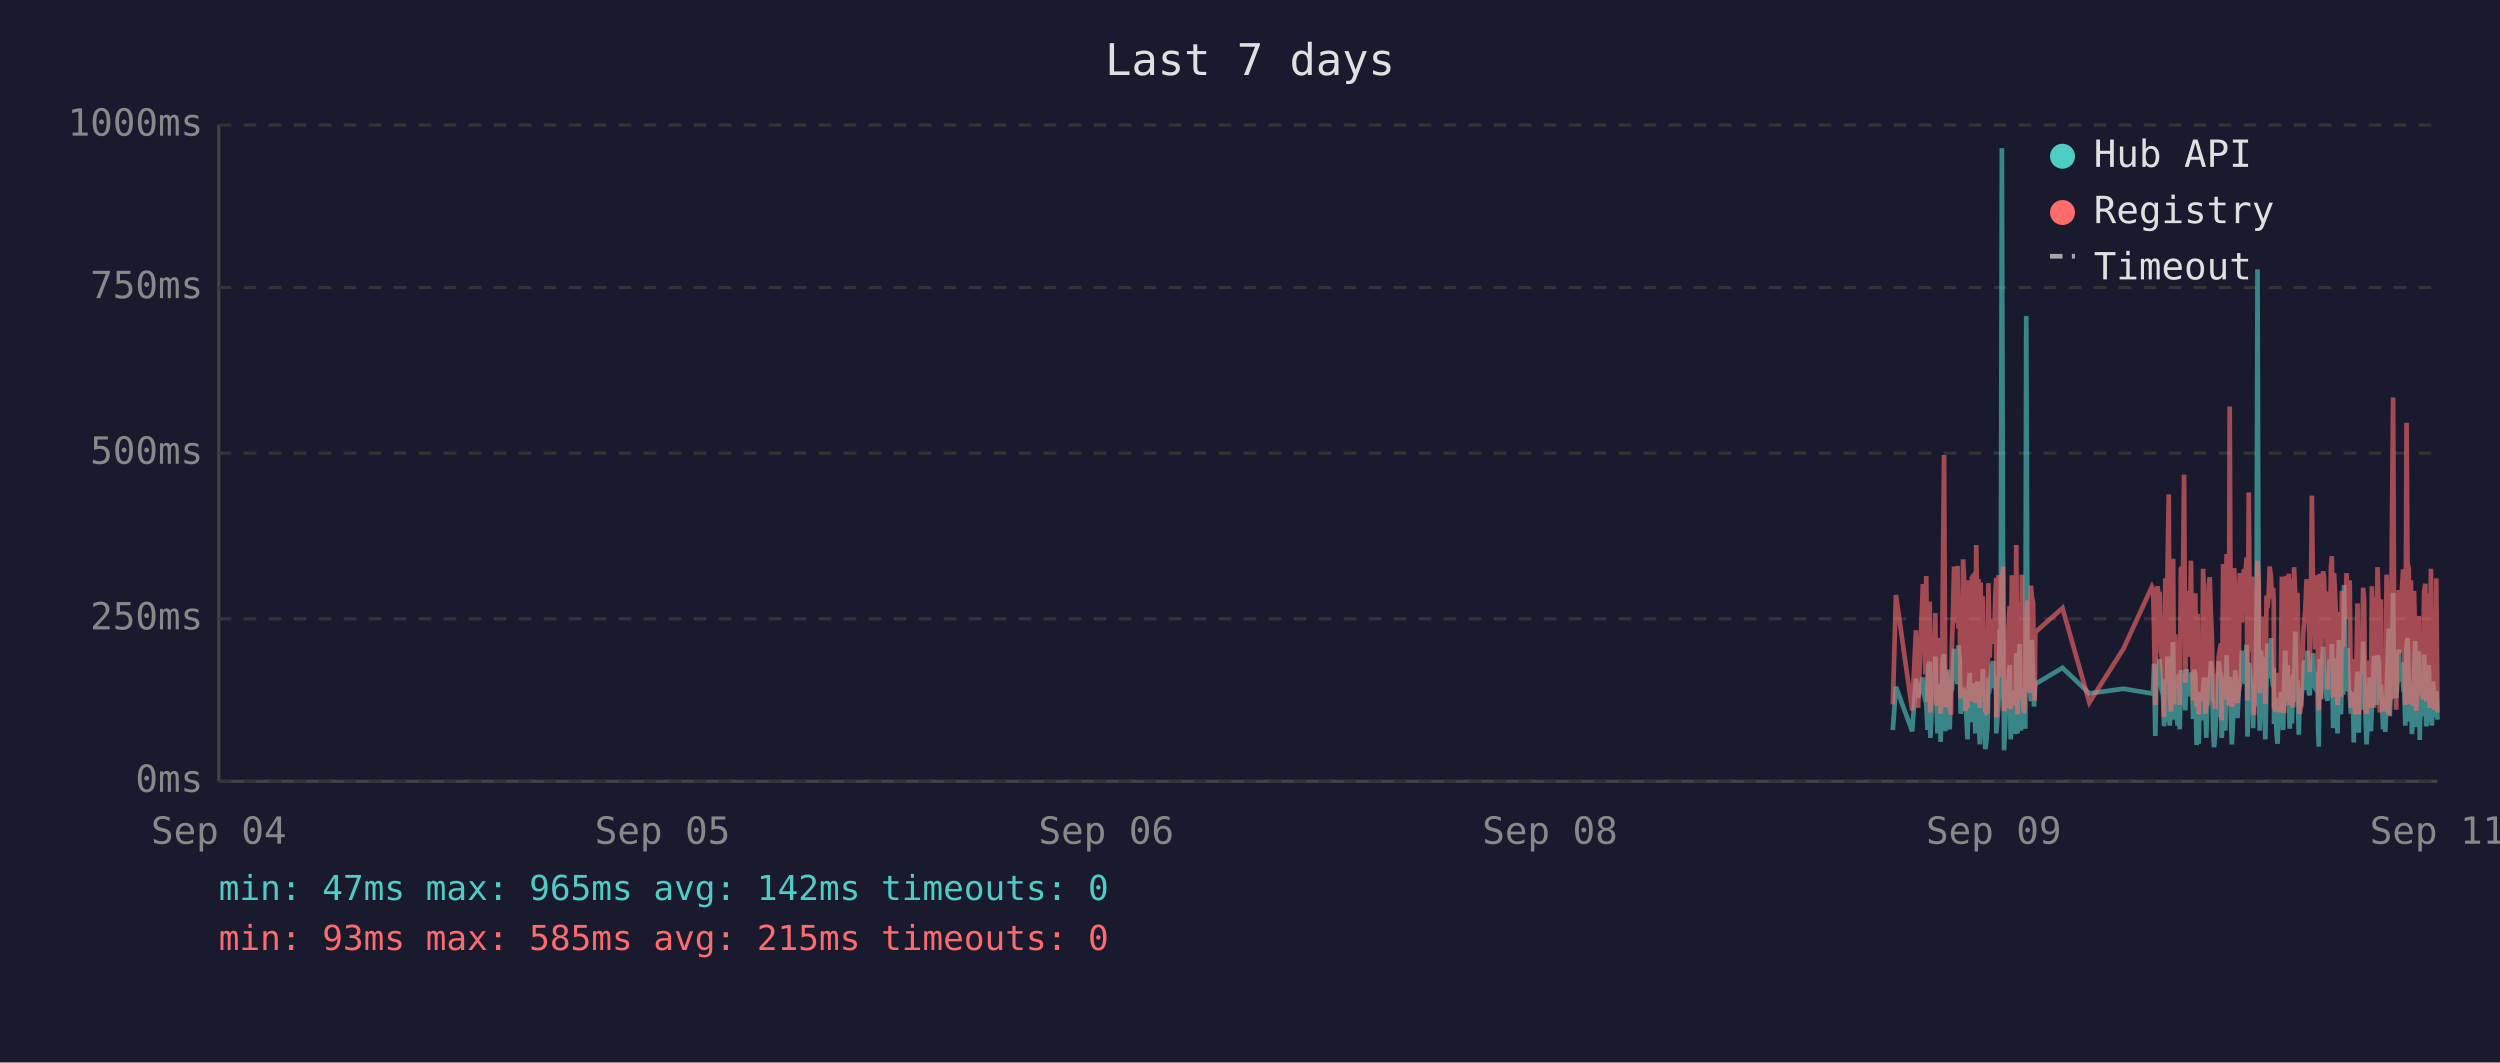
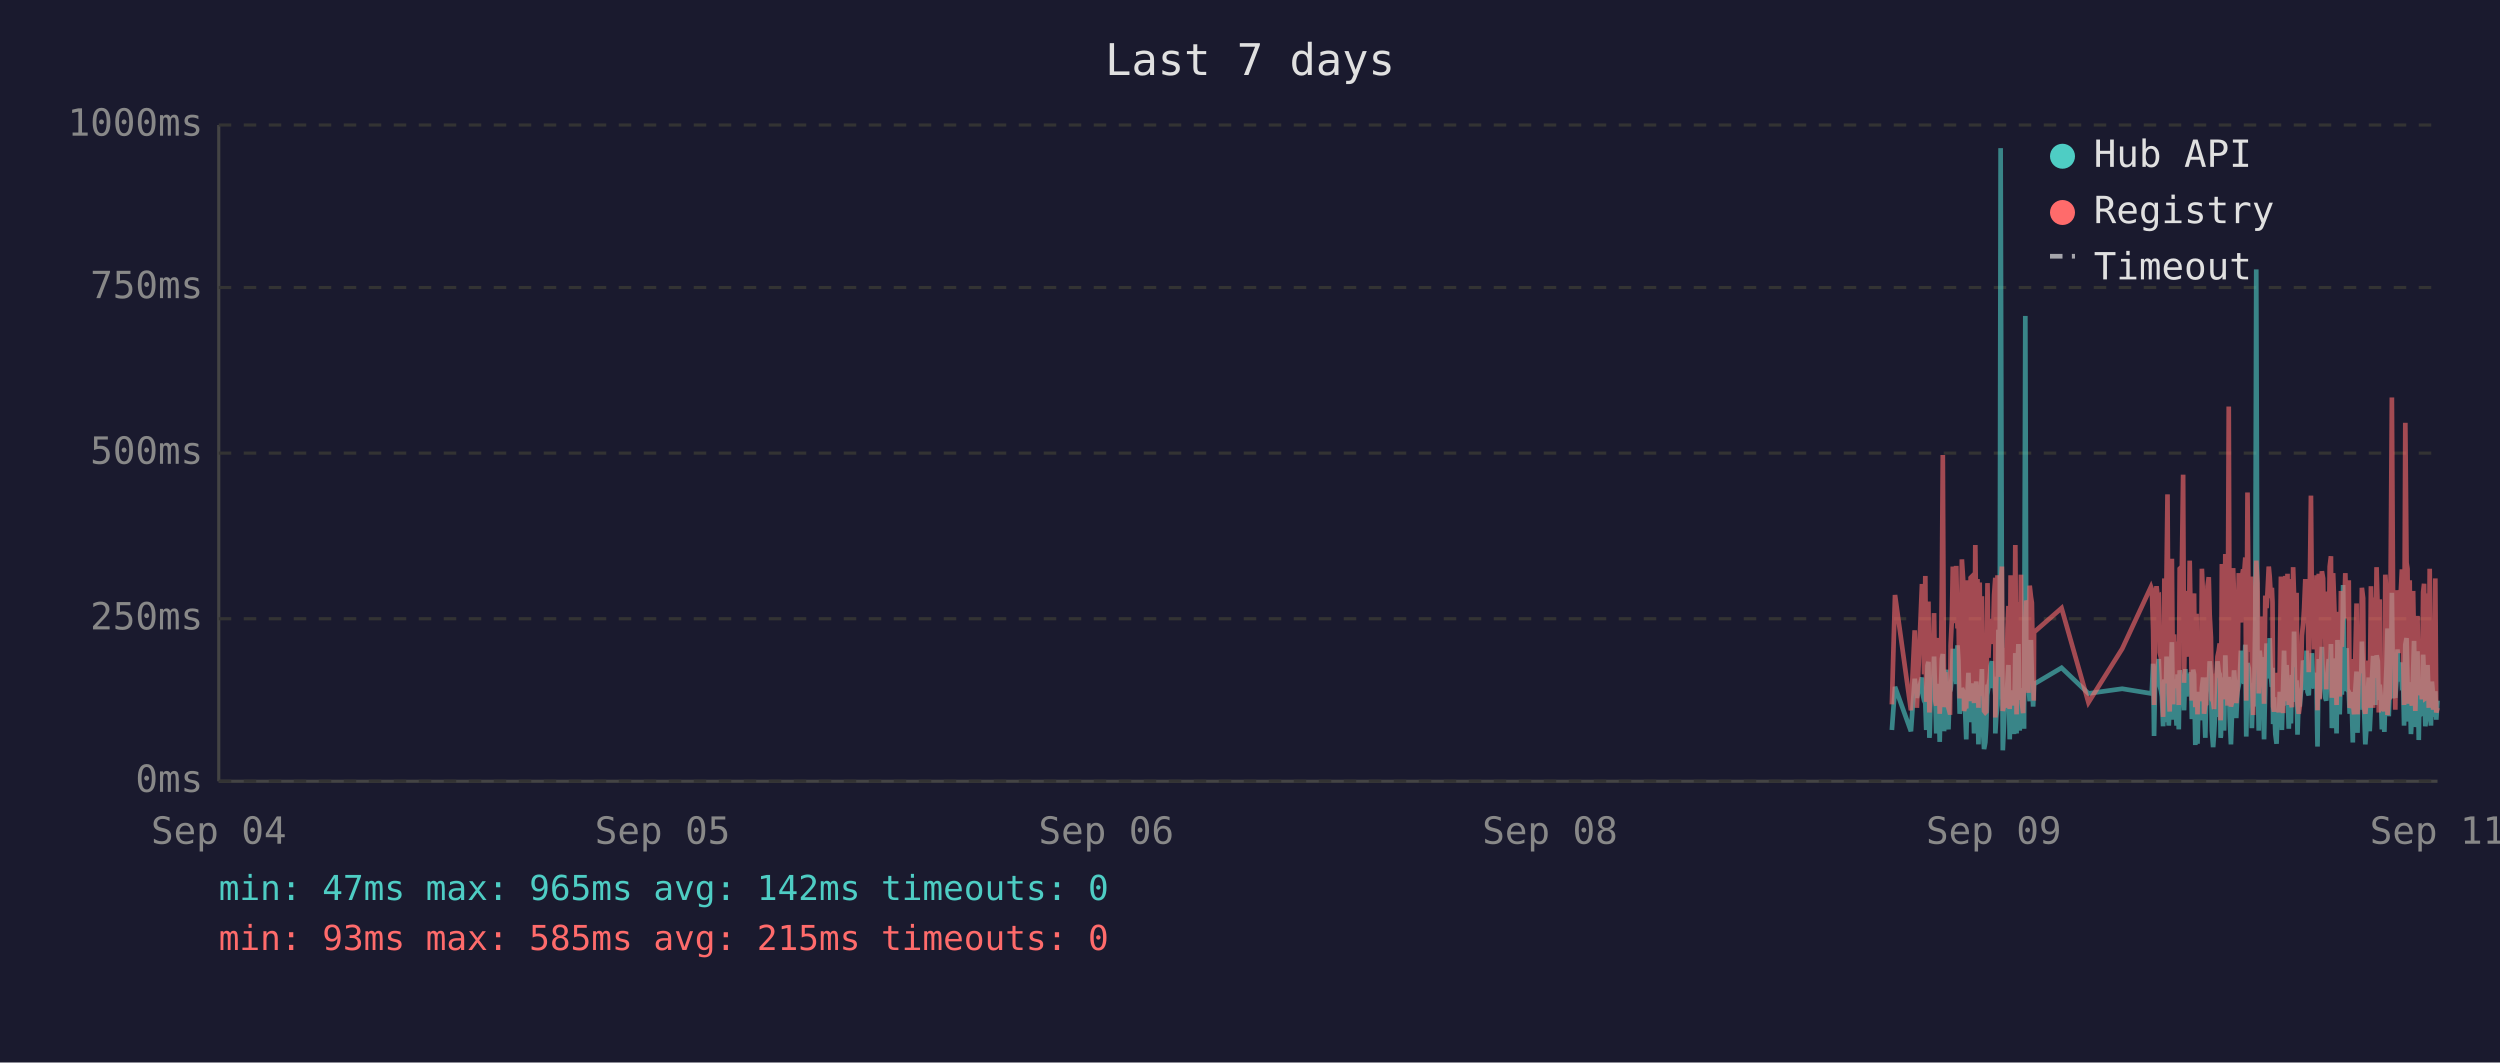
<svg xmlns="http://www.w3.org/2000/svg" viewBox="0 0 800 340" font-family="monospace" font-size="12">
  <rect width="800" height="340" fill="#1a1a2e" />
  <text x="400" y="24" fill="#e0e0e0" font-size="14" text-anchor="middle">Last 7 days</text>
  <line x1="70" y1="40" x2="70" y2="250" stroke="#444" stroke-width="1" />
  <line x1="70" y1="250" x2="780" y2="250" stroke="#444" stroke-width="1" />
  <line x1="70" y1="250" x2="780" y2="250" stroke="#333" stroke-width="1" stroke-dasharray="4" />
  <text x="65" y="250" fill="#888" text-anchor="end" dominant-baseline="middle">0ms</text>
  <line x1="70" y1="198" x2="780" y2="198" stroke="#333" stroke-width="1" stroke-dasharray="4" />
  <text x="65" y="198" fill="#888" text-anchor="end" dominant-baseline="middle">250ms</text>
  <line x1="70" y1="145" x2="780" y2="145" stroke="#333" stroke-width="1" stroke-dasharray="4" />
  <text x="65" y="145" fill="#888" text-anchor="end" dominant-baseline="middle">500ms</text>
  <line x1="70" y1="92" x2="780" y2="92" stroke="#333" stroke-width="1" stroke-dasharray="4" />
  <text x="65" y="92" fill="#888" text-anchor="end" dominant-baseline="middle">750ms</text>
  <line x1="70" y1="40" x2="780" y2="40" stroke="#333" stroke-width="1" stroke-dasharray="4" />
  <text x="65" y="40" fill="#888" text-anchor="end" dominant-baseline="middle">1000ms</text>
  <text x="70" y="270" fill="#888" text-anchor="middle">Sep 04</text>
  <text x="212" y="270" fill="#888" text-anchor="middle">Sep 05</text>
  <text x="354" y="270" fill="#888" text-anchor="middle">Sep 06</text>
  <text x="496" y="270" fill="#888" text-anchor="middle">Sep 08</text>
  <text x="638" y="270" fill="#888" text-anchor="middle">Sep 09</text>
  <text x="780" y="270" fill="#888" text-anchor="middle">Sep 11</text>
-   <polyline points="605.7,233.6 606.7,219.8 611.9,234.0 613.1,217.2 613.8,223.3 615.3,216.8 615.7,222.3 616.1,224.2 616.4,225.0 616.8,233.6 617.1,213.0 617.5,211.8 617.7,236.1 617.8,235.1 618.2,223.8 618.5,221.2 618.9,222.3 619.3,210.1 619.6,223.3 620.0,234.7 620.3,220.6 620.7,218.9 621.0,237.4 621.4,223.1 621.7,210.9 622.1,209.3 622.5,234.0 622.8,217.0 623.2,214.3 623.5,230.9 623.9,233.4 624.2,220.6 624.3,221.2 624.6,220.6 624.9,215.8 625.3,207.6 625.7,216.6 626.0,213.9 626.4,218.9 626.7,206.5 627.1,211.4 627.4,228.4 627.8,226.1 628.2,220.2 628.5,221.2 628.9,221.9 629.2,228.8 629.6,236.6 629.9,221.9 630.3,215.3 630.6,231.1 631.0,221.9 631.3,221.2 631.7,218.7 632.1,234.7 632.4,221.2 632.8,218.1 633.1,223.1 633.5,238.2 633.8,220.8 634.2,224.8 634.5,214.1 634.9,232.6 635.3,239.7 635.6,237.6 636.0,232.6 636.3,219.1 636.7,219.8 637.0,217.2 637.4,213.2 637.8,211.6 638.1,220.2 638.5,216.6 638.8,222.5 638.8,234.7 639.2,229.4 639.5,225.6 639.9,201.5 640.2,223.8 640.6,47.4 641.0,196.0 641.3,240.1 641.7,231.1 642.0,221.0 642.4,225.0 642.7,217.9 643.1,212.8 643.4,236.6 643.8,222.7 644.2,222.9 644.5,221.0 644.9,234.9 645.2,209.0 645.6,234.7 645.9,213.5 646.3,206.1 646.7,233.8 647.0,220.2 647.4,230.7 647.7,223.8 648.1,233.2 648.4,101.1 648.8,207.2 649.1,217.9 649.5,218.9 649.9,224.4 650.2,204.8 650.6,216.6 650.9,226.1 651.1,221.2 651.3,218.9 660.0,213.7 668.6,221.9 679.5,220.4 688.6,221.9 689.0,221.0 689.3,212.4 689.7,235.5 690.1,214.1 690.4,215.3 690.8,214.3 691.1,210.9 691.5,219.5 691.8,221.0 692.2,222.9 692.5,232.4 692.9,217.4 693.3,231.1 693.6,210.1 694.0,216.0 694.3,232.2 694.7,226.1 695.0,216.2 695.4,205.5 695.7,230.3 696.1,217.4 696.5,224.4 696.8,232.2 697.2,215.8 697.5,233.4 697.9,214.5 698.6,219.3 698.9,221.9 699.3,227.3 699.7,214.1 700.0,222.9 700.4,215.6 700.7,218.3 701.1,220.0 701.4,215.1 701.8,230.1 702.1,214.3 702.5,215.8 702.9,238.4 703.2,223.8 703.6,238.0 703.9,222.1 704.3,222.1 704.6,230.5 705.0,220.2 705.3,216.8 705.7,225.6 706.0,236.1 706.4,221.9 706.8,216.8 707.1,220.6 707.5,211.6 707.8,216.6 708.2,233.8 708.5,239.1 708.9,234.9 709.2,227.3 709.6,229.4 710.0,211.6 710.3,215.1 710.7,215.8 710.9,236.1 711.0,235.3 711.4,221.7 711.7,216.8 712.1,233.8 712.5,209.7 712.8,223.8 713.2,222.7 713.5,216.6 713.9,229.4 714.2,238.2 714.6,229.6 714.9,220.4 715.3,214.5 715.6,220.4 716.0,229.8 716.4,221.2 716.7,219.3 717.1,217.4 717.4,208.2 717.8,218.5 718.1,208.2 718.5,218.9 718.9,206.3 719.2,235.7 719.6,212.2 719.9,213.9 720.3,219.8 720.6,218.7 721.0,233.0 721.3,219.3 721.7,226.1 722.1,197.1 722.4,86.2 722.8,216.0 723.1,233.8 723.5,208.2 723.8,213.0 724.2,210.3 724.5,223.3 724.9,236.6 725.3,217.9 725.6,205.9 726.0,216.4 726.3,216.4 726.7,204.2 727.0,216.4 727.4,219.8 727.6,213.7 727.7,231.7 728.1,223.1 728.5,234.9 728.8,238.0 729.2,228.2 729.5,231.5 729.9,222.1 730.2,222.1 730.6,233.6 730.9,219.5 731.3,208.2 731.7,225.8 732.0,212.8 732.4,221.0 732.7,233.2 733.1,224.4 733.4,231.5 733.8,216.0 734.1,218.9 734.5,202.1 734.9,224.6 735.2,217.7 735.6,235.1 735.9,222.9 736.3,226.1 736.6,221.4 737.0,219.8 737.3,211.4 737.7,212.2 738.1,220.8 738.4,208.2 738.8,221.4 739.1,222.5 739.5,214.9 739.8,220.2 740.2,209.0 740.5,219.5 740.9,220.2 741.3,215.3 741.6,218.7 741.8,233.4 742.0,238.9 742.3,210.9 742.7,223.5 743.0,213.2 743.4,207.0 743.7,219.5 744.1,216.4 744.5,223.3 744.8,224.2 745.2,215.3 745.5,210.9 745.9,221.0 746.2,206.1 746.6,233.0 746.9,220.4 747.3,210.7 747.7,220.2 748.0,234.7 748.4,204.8 748.7,219.1 749.1,228.6 749.4,214.3 749.8,222.3 750.1,187.2 750.5,208.6 750.9,221.2 751.2,207.4 751.6,220.6 751.9,221.4 752.3,228.4 752.6,223.5 753.0,226.5 753.2,237.6 753.3,221.4 753.7,234.2 754.1,220.8 754.4,214.9 754.8,234.5 755.1,217.0 755.5,227.1 755.8,221.7 756.2,205.3 756.5,215.6 756.9,226.5 757.3,238.2 757.6,232.6 758.0,223.3 758.3,216.8 758.7,234.0 759.0,225.4 759.4,218.1 759.7,209.9 760.1,218.3 760.5,225.6 760.8,209.7 761.2,211.6 761.5,224.0 761.9,219.1 762.0,221.4 762.2,223.8 762.6,233.4 762.9,226.7 763.3,234.2 763.7,222.9 764.0,213.0 764.4,201.1 764.7,229.2 765.1,220.8 765.4,215.8 765.8,189.7 766.1,223.5 766.5,208.8 766.8,223.3 767.2,217.7 767.6,207.8 767.9,218.1 768.3,213.9 768.6,212.0 769.0,218.9 769.3,218.3 769.7,232.2 770.1,206.3 770.4,204.2 770.8,218.5 771.1,230.9 771.5,218.3 771.8,234.9 772.2,229.8 772.5,215.3 772.9,205.1 773.2,232.6 773.6,231.1 774.0,208.4 774.3,236.8 774.7,218.9 775.0,228.6 775.4,228.4 775.7,209.5 776.1,217.0 776.4,232.4 776.8,230.1 777.2,212.8 777.5,223.8 777.9,221.4 778.2,232.2 778.6,218.1 778.9,222.5 779.3,229.4 779.6,221.2 780.0,230.3" fill="none" stroke="#4ecdc4" stroke-width="1.5" opacity="0.6" />
-   <polyline points="605.7,225.4 606.7,190.4 611.9,227.3 613.1,201.7 613.8,226.5 615.3,187.6 615.7,187.6 616.1,215.8 616.4,184.3 616.8,224.6 617.1,206.3 617.5,192.5 617.7,228.0 617.8,225.8 618.2,209.0 618.5,204.0 618.9,209.0 619.3,196.2 619.6,224.4 620.0,225.8 620.3,206.1 620.7,204.2 621.0,228.4 621.4,222.3 621.7,186.0 622.1,145.6 622.5,226.3 622.8,215.1 623.2,226.3 623.5,224.2 623.9,226.5 624.2,228.0 624.3,228.0 624.6,206.5 624.9,198.1 625.3,181.3 625.7,193.1 626.0,199.4 626.4,181.1 626.7,201.1 627.1,196.7 627.4,223.5 627.8,214.9 628.2,179.0 628.5,185.3 628.9,227.5 629.2,225.8 629.6,226.7 629.9,185.7 630.3,209.5 630.6,224.4 631.0,184.9 631.3,184.5 631.7,206.3 632.1,225.0 632.4,174.4 632.8,200.7 633.1,185.3 633.5,226.5 633.8,186.4 634.2,222.7 634.5,190.8 634.9,216.6 635.3,227.5 635.6,228.0 636.0,227.7 636.3,186.6 636.7,210.5 637.0,200.2 637.4,200.4 637.8,198.1 638.1,206.1 638.5,190.4 638.8,184.9 638.8,229.6 639.2,217.7 639.5,184.1 639.9,188.3 640.2,216.6 640.6,187.8 641.0,181.3 641.3,227.5 641.7,225.6 642.0,207.4 642.4,226.5 642.7,201.3 643.1,193.9 643.4,226.9 643.8,184.1 644.2,209.0 644.5,185.5 644.9,225.8 645.2,174.4 645.6,228.6 645.9,192.7 646.3,197.5 646.7,224.0 647.0,183.9 647.4,225.0 647.7,228.2 648.1,216.0 648.4,209.9 648.8,192.2 649.1,193.3 649.5,221.7 649.9,187.4 650.2,191.0 650.6,192.9 650.9,217.2 651.1,224.2 651.3,202.3 660.0,194.6 668.6,224.8 679.5,207.6 688.6,187.8 689.0,188.7 689.3,201.7 689.7,225.6 690.1,191.0 690.4,187.6 690.8,190.8 691.1,190.6 691.5,208.8 691.8,210.5 692.2,216.0 692.5,229.4 692.9,185.1 693.3,218.7 693.6,182.8 694.0,158.2 694.3,221.7 694.7,227.7 695.0,191.8 695.4,178.8 695.7,225.4 696.1,203.0 696.5,219.5 696.8,219.3 697.2,205.3 697.5,225.6 697.9,182.0 698.6,181.3 698.9,151.9 699.3,218.5 699.7,189.1 700.0,208.0 700.4,207.4 700.7,210.1 701.1,179.4 701.4,202.1 701.8,224.2 702.1,194.3 702.5,189.9 702.9,226.3 703.2,196.4 703.6,228.6 703.9,206.5 704.3,217.4 704.6,224.4 705.0,182.0 705.3,191.4 705.7,228.4 706.0,225.4 706.4,225.2 706.8,187.6 707.1,184.7 707.5,196.7 707.8,204.0 708.2,223.8 708.5,224.4 708.9,226.9 709.2,215.6 709.6,216.8 710.0,210.1 710.3,208.2 710.7,205.9 710.9,230.5 711.0,228.4 711.4,180.5 711.7,186.4 712.1,223.8 712.5,177.3 712.8,184.7 713.2,225.8 713.5,130.1 713.9,217.2 714.2,226.1 714.6,224.8 714.9,181.8 715.3,190.8 715.6,201.7 716.0,225.0 716.4,221.0 716.7,183.4 717.1,192.7 717.4,199.2 717.8,184.9 718.1,182.2 718.5,183.9 718.9,178.4 719.2,224.2 719.6,157.6 719.9,197.7 720.3,208.6 720.6,184.5 721.0,214.1 721.3,228.8 721.7,206.5 722.1,194.6 722.4,179.4 722.8,186.6 723.1,221.9 723.5,214.1 723.8,203.6 724.2,197.3 724.5,208.8 724.9,225.2 725.3,190.6 725.6,194.6 726.0,189.5 726.3,181.3 726.7,184.5 727.0,191.4 727.4,188.1 727.6,192.7 727.7,226.1 728.1,227.7 728.5,225.0 728.8,223.5 729.2,215.3 729.5,228.0 729.9,215.1 730.2,184.5 730.6,215.3 730.9,228.2 731.3,197.3 731.7,184.3 732.0,224.4 732.4,183.6 732.7,225.6 733.1,185.3 733.4,224.8 733.8,226.3 734.1,181.5 734.5,190.8 734.9,213.5 735.2,189.7 735.6,225.0 735.9,228.4 736.3,226.3 736.6,217.7 737.0,203.4 737.3,199.6 737.7,194.8 738.1,185.3 738.4,199.4 738.8,188.9 739.1,215.1 739.5,190.6 739.8,158.6 740.2,192.7 740.5,187.8 740.9,207.8 741.3,195.0 741.6,184.1 741.8,216.0 742.0,227.3 742.3,183.6 742.7,223.8 743.0,194.3 743.4,182.8 743.7,185.1 744.1,202.3 744.5,204.4 744.8,220.6 745.2,189.3 745.5,207.8 745.9,181.3 746.2,178.0 746.6,223.3 746.9,183.4 747.3,191.6 747.7,204.0 748.0,225.6 748.4,195.8 748.7,210.1 749.1,222.9 749.4,189.1 749.8,207.0 750.1,191.2 750.5,197.5 750.9,183.4 751.2,197.9 751.6,193.5 751.9,185.7 752.3,226.5 752.6,225.4 753.0,210.9 753.2,226.7 753.3,225.2 753.7,228.6 754.1,210.1 754.4,193.1 754.8,228.6 755.1,214.7 755.5,214.9 755.8,214.5 756.2,188.1 756.5,191.4 756.9,226.3 757.3,228.4 757.6,223.8 758.0,211.4 758.3,216.8 758.7,226.5 759.0,187.6 759.4,203.4 759.7,226.5 760.1,191.2 760.5,217.0 760.8,181.5 761.2,196.2 761.5,228.0 761.9,191.8 762.0,225.8 762.2,225.8 762.6,227.5 762.9,218.3 763.3,227.7 763.7,183.9 764.0,190.6 764.4,228.8 764.7,222.9 765.1,223.8 765.4,170.4 765.8,127.2 766.1,196.0 766.5,199.6 766.8,227.1 767.2,188.9 767.6,191.6 767.9,209.0 768.3,192.5 768.6,188.5 769.0,182.2 769.3,209.0 769.7,225.6 770.1,135.3 770.4,180.1 770.8,182.0 771.1,225.2 771.5,185.7 771.8,223.8 772.2,225.8 772.5,189.1 772.9,207.0 773.2,227.5 773.6,216.0 774.0,197.1 774.3,222.5 774.7,214.5 775.0,217.2 775.4,223.8 775.7,189.5 776.1,186.8 776.4,223.5 776.8,223.3 777.2,189.9 777.5,226.5 777.9,182.0 778.2,224.2 778.6,205.3 778.9,227.1 779.3,224.0 779.6,185.1 780.0,228.0" fill="none" stroke="#ff6b6b" stroke-width="1.5" opacity="0.6" />
+   <polyline points="605.4,233.6 606.4,219.8 611.5,234.0 612.7,217.2 613.4,223.3 615.0,216.8 615.3,222.3 615.7,224.2 616.1,225.0 616.4,233.6 616.8,213.0 617.1,211.8 617.4,236.1 617.5,235.1 617.8,223.8 618.2,221.2 618.5,222.3 618.9,210.1 619.3,223.3 619.6,234.7 620.0,220.6 620.3,218.9 620.7,237.4 621.0,223.1 621.4,210.9 621.7,209.3 622.1,234.0 622.5,217.0 622.8,214.3 623.2,230.9 623.5,233.4 623.9,220.6 624.0,221.2 624.2,220.6 624.6,215.8 624.9,207.6 625.3,216.6 625.7,213.9 626.0,218.9 626.4,206.5 626.7,211.4 627.1,228.4 627.4,226.1 627.8,220.2 628.2,221.2 628.5,221.9 628.9,228.8 629.2,236.6 629.6,221.9 629.9,215.3 630.3,231.1 630.6,221.9 631.0,221.2 631.3,218.7 631.7,234.7 632.1,221.2 632.4,218.1 632.8,223.1 633.1,238.2 633.5,220.8 633.8,224.8 634.2,214.1 634.5,232.6 634.9,239.7 635.3,237.6 635.6,232.6 636.0,219.1 636.3,219.8 636.7,217.2 637.0,213.2 637.4,211.6 637.7,220.2 638.1,216.6 638.5,222.5 638.5,234.7 638.8,229.4 639.2,225.6 639.5,201.5 639.9,223.8 640.2,47.4 640.6,196.0 640.9,240.1 641.3,231.1 641.7,221.0 642.0,225.0 642.4,217.9 642.7,212.8 643.1,236.6 643.4,222.7 643.8,222.9 644.2,221.0 644.5,234.9 644.9,209.0 645.3,234.7 645.6,213.5 645.9,206.1 646.3,233.8 646.7,220.2 647.0,230.7 647.4,223.8 647.7,233.2 648.1,101.1 648.4,207.2 648.8,217.9 649.1,218.9 649.5,224.4 649.9,204.8 650.2,216.6 650.6,226.1 650.8,221.2 650.9,218.9 659.7,213.7 668.3,221.9 679.1,220.4 688.3,221.9 688.6,221.0 689.0,212.4 689.3,235.5 689.7,214.1 690.1,215.3 690.4,214.3 690.8,210.9 691.1,219.5 691.5,221.0 691.8,222.9 692.2,232.4 692.6,217.4 692.9,231.1 693.3,210.1 693.6,216.0 694.0,232.2 694.3,226.1 694.7,216.2 695.0,205.5 695.4,230.3 695.7,217.4 696.1,224.4 696.5,232.2 696.8,215.8 697.2,233.4 697.5,214.5 698.2,219.3 698.6,221.9 698.9,227.3 699.3,214.1 699.7,222.9 700.0,215.6 700.4,218.3 700.7,220.0 701.1,215.1 701.4,230.1 701.8,214.3 702.1,215.8 702.5,238.4 702.9,223.8 703.2,238.0 703.6,222.1 703.9,222.1 704.3,230.5 704.6,220.2 705.0,216.8 705.3,225.6 705.7,236.1 706.0,221.9 706.4,216.8 706.8,220.6 707.1,211.6 707.5,216.6 707.8,233.8 708.2,239.1 708.5,234.9 708.9,227.3 709.2,229.4 709.6,211.6 710.0,215.1 710.3,215.8 710.6,236.1 710.7,235.3 711.0,221.7 711.4,216.8 711.7,233.8 712.1,209.7 712.5,223.8 712.8,222.7 713.2,216.6 713.5,229.4 713.9,238.2 714.2,229.6 714.6,220.4 714.9,214.5 715.3,220.4 715.6,229.8 716.0,221.2 716.4,219.3 716.7,217.4 717.1,208.2 717.4,218.5 717.8,208.2 718.1,218.9 718.5,206.3 718.8,235.7 719.2,212.2 719.6,213.9 719.9,219.8 720.3,218.7 720.6,233.0 721.0,219.3 721.3,226.1 721.7,197.1 722.0,86.2 722.4,216.0 722.8,233.8 723.1,208.2 723.5,213.0 723.8,210.3 724.2,223.3 724.5,236.6 724.9,217.9 725.3,205.9 725.6,216.4 726.0,216.4 726.3,204.2 726.7,216.4 727.0,219.8 727.2,213.7 727.4,231.7 727.7,223.1 728.1,234.9 728.5,238.0 728.8,228.2 729.2,231.5 729.5,222.1 729.9,222.1 730.2,233.6 730.6,219.5 730.9,208.2 731.3,225.8 731.7,212.8 732.0,221.0 732.4,233.2 732.7,224.4 733.1,231.5 733.4,216.0 733.8,218.9 734.1,202.1 734.5,224.6 734.9,217.7 735.2,235.1 735.6,222.9 735.9,226.1 736.3,221.4 736.6,219.8 737.0,211.4 737.3,212.2 737.7,220.8 738.1,208.2 738.4,221.4 738.8,222.5 739.1,214.9 739.5,220.2 739.8,209.0 740.2,219.5 740.5,220.2 740.9,215.3 741.3,218.7 741.5,233.4 741.6,238.9 742.0,210.9 742.3,223.5 742.7,213.2 743.0,207.0 743.4,219.5 743.7,216.4 744.1,223.3 744.4,224.2 744.8,215.3 745.2,210.9 745.5,221.0 745.9,206.1 746.2,233.0 746.6,220.4 746.9,210.7 747.3,220.2 747.7,234.7 748.0,204.8 748.4,219.1 748.7,228.6 749.1,214.3 749.4,222.3 749.8,187.2 750.1,208.6 750.5,221.2 750.9,207.4 751.2,220.6 751.6,221.4 751.9,228.4 752.3,223.5 752.6,226.5 752.9,237.6 753.0,221.4 753.3,234.2 753.7,220.8 754.1,214.9 754.4,234.5 754.8,217.0 755.1,227.1 755.5,221.7 755.8,205.3 756.2,215.6 756.5,226.5 756.9,238.2 757.3,232.6 757.6,223.3 758.0,216.8 758.3,234.0 758.7,225.4 759.0,218.1 759.4,209.9 759.7,218.3 760.1,225.6 760.5,209.7 760.9,211.6 761.2,224.0 761.5,219.1 761.7,221.4 761.9,223.8 762.2,233.4 762.6,226.7 763.0,234.2 763.3,222.9 763.7,213.0 764.0,201.1 764.4,229.2 764.7,220.8 765.1,215.8 765.4,189.7 765.8,223.5 766.1,208.8 766.5,223.3 766.9,217.7 767.2,207.8 767.6,218.1 767.9,213.9 768.3,212.0 768.6,218.9 769.0,218.3 769.3,232.2 769.7,206.3 770.1,204.2 770.4,218.5 770.8,230.9 771.1,218.3 771.5,234.9 771.8,229.8 772.2,215.3 772.5,205.1 772.9,232.6 773.2,231.1 773.6,208.4 774.0,236.8 774.3,218.9 774.7,228.6 775.0,228.4 775.4,209.5 775.7,217.0 776.1,232.4 776.4,230.1 776.8,212.8 777.2,223.8 777.5,221.4 777.9,232.2 778.2,218.1 778.6,222.5 778.9,229.4 779.3,221.2 779.6,230.3 780.0,224.2" fill="none" stroke="#4ecdc4" stroke-width="1.5" opacity="0.6" />
+   <polyline points="605.4,225.4 606.4,190.4 611.5,227.3 612.7,201.7 613.4,226.5 615.0,187.6 615.3,187.6 615.7,215.8 616.1,184.3 616.4,224.6 616.8,206.3 617.1,192.5 617.4,228.0 617.5,225.8 617.8,209.0 618.2,204.0 618.5,209.0 618.9,196.2 619.3,224.4 619.6,225.8 620.0,206.1 620.3,204.2 620.7,228.4 621.0,222.3 621.4,186.0 621.7,145.6 622.1,226.3 622.5,215.1 622.8,226.3 623.2,224.2 623.5,226.5 623.9,228.0 624.0,228.0 624.2,206.5 624.6,198.1 624.9,181.3 625.3,193.1 625.7,199.4 626.0,181.1 626.4,201.1 626.7,196.7 627.1,223.5 627.4,214.9 627.8,179.0 628.2,185.3 628.5,227.5 628.9,225.8 629.2,226.7 629.6,185.7 629.9,209.5 630.3,224.4 630.6,184.9 631.0,184.5 631.3,206.3 631.7,225.0 632.1,174.4 632.4,200.7 632.8,185.3 633.1,226.5 633.5,186.4 633.8,222.7 634.2,190.8 634.5,216.6 634.9,227.5 635.3,228.0 635.6,227.7 636.0,186.6 636.3,210.5 636.7,200.2 637.0,200.4 637.4,198.1 637.7,206.1 638.1,190.4 638.5,184.9 638.5,229.6 638.8,217.7 639.2,184.1 639.5,188.3 639.9,216.6 640.2,187.8 640.6,181.3 640.9,227.5 641.3,225.6 641.7,207.4 642.0,226.5 642.4,201.3 642.7,193.9 643.1,226.9 643.4,184.1 643.8,209.0 644.2,185.5 644.5,225.8 644.9,174.4 645.3,228.6 645.6,192.7 645.9,197.5 646.3,224.0 646.7,183.9 647.0,225.0 647.4,228.2 647.7,216.0 648.1,209.9 648.4,192.2 648.8,193.3 649.1,221.7 649.5,187.4 649.9,191.0 650.2,192.9 650.6,217.2 650.8,224.2 650.9,202.3 659.7,194.6 668.3,224.8 679.1,207.6 688.3,187.8 688.6,188.7 689.0,201.7 689.3,225.6 689.7,191.0 690.1,187.6 690.4,190.8 690.8,190.6 691.1,208.8 691.5,210.5 691.8,216.0 692.2,229.4 692.6,185.1 692.9,218.7 693.3,182.8 693.6,158.2 694.0,221.7 694.3,227.7 694.7,191.8 695.0,178.8 695.4,225.4 695.7,203.0 696.1,219.5 696.5,219.3 696.8,205.3 697.2,225.6 697.5,182.0 698.2,181.3 698.6,151.9 698.9,218.5 699.3,189.1 699.7,208.0 700.0,207.4 700.4,210.1 700.7,179.4 701.1,202.1 701.4,224.2 701.8,194.3 702.1,189.9 702.5,226.3 702.9,196.4 703.2,228.6 703.6,206.5 703.9,217.4 704.3,224.4 704.6,182.0 705.0,191.4 705.3,228.4 705.7,225.4 706.0,225.2 706.4,187.6 706.8,184.7 707.1,196.7 707.5,204.0 707.8,223.8 708.2,224.4 708.5,226.9 708.9,215.6 709.2,216.8 709.6,210.1 710.0,208.2 710.3,205.9 710.6,230.5 710.7,228.4 711.0,180.5 711.4,186.4 711.7,223.8 712.1,177.3 712.5,184.7 712.8,225.8 713.2,130.1 713.5,217.2 713.9,226.1 714.2,224.8 714.6,181.8 714.9,190.8 715.3,201.7 715.6,225.0 716.0,221.0 716.4,183.4 716.7,192.7 717.1,199.2 717.4,184.9 717.8,182.2 718.1,183.9 718.5,178.4 718.8,224.2 719.2,157.6 719.6,197.7 719.9,208.6 720.3,184.5 720.6,214.1 721.0,228.8 721.3,206.5 721.7,194.6 722.0,179.4 722.4,186.6 722.8,221.9 723.1,214.1 723.5,203.6 723.8,197.3 724.2,208.8 724.5,225.2 724.9,190.6 725.3,194.6 725.6,189.5 726.0,181.3 726.3,184.5 726.7,191.4 727.0,188.1 727.2,192.7 727.4,226.1 727.7,227.7 728.1,225.0 728.5,223.5 728.8,215.3 729.2,228.0 729.5,215.1 729.9,184.5 730.2,215.3 730.6,228.2 730.9,197.3 731.3,184.3 731.7,224.4 732.0,183.6 732.4,225.6 732.7,185.3 733.1,224.8 733.4,226.3 733.8,181.5 734.1,190.8 734.5,213.5 734.9,189.7 735.2,225.0 735.6,228.4 735.9,226.3 736.3,217.7 736.6,203.4 737.0,199.6 737.3,194.8 737.7,185.3 738.1,199.4 738.4,188.9 738.8,215.1 739.1,190.6 739.5,158.6 739.8,192.7 740.2,187.8 740.5,207.8 740.9,195.0 741.3,184.1 741.5,216.0 741.6,227.3 742.0,183.6 742.3,223.8 742.7,194.3 743.0,182.8 743.4,185.1 743.7,202.3 744.1,204.4 744.4,220.6 744.8,189.3 745.2,207.8 745.5,181.3 745.9,178.0 746.2,223.3 746.6,183.4 746.9,191.6 747.3,204.0 747.7,225.6 748.0,195.8 748.4,210.1 748.7,222.9 749.1,189.1 749.4,207.0 749.8,191.2 750.1,197.5 750.5,183.4 750.9,197.9 751.2,193.5 751.6,185.7 751.9,226.5 752.3,225.4 752.6,210.9 752.9,226.7 753.0,225.2 753.3,228.6 753.7,210.1 754.1,193.1 754.4,228.6 754.8,214.7 755.1,214.9 755.5,214.5 755.8,188.1 756.2,191.4 756.5,226.3 756.9,228.4 757.3,223.8 757.6,211.4 758.0,216.8 758.3,226.5 758.7,187.6 759.0,203.4 759.4,226.5 759.7,191.2 760.1,217.0 760.5,181.5 760.9,196.2 761.2,228.0 761.5,191.8 761.7,225.8 761.9,225.8 762.2,227.5 762.6,218.3 763.0,227.7 763.3,183.9 763.7,190.6 764.0,228.8 764.4,222.9 764.7,223.8 765.1,170.4 765.4,127.2 765.8,196.0 766.1,199.6 766.5,227.1 766.9,188.9 767.2,191.6 767.6,209.0 767.9,192.5 768.3,188.5 768.6,182.2 769.0,209.0 769.3,225.6 769.7,135.3 770.1,180.1 770.4,182.0 770.8,225.2 771.1,185.7 771.5,223.8 771.8,225.8 772.2,189.1 772.5,207.0 772.9,227.5 773.2,216.0 773.6,197.1 774.0,222.5 774.3,214.5 774.7,217.2 775.0,223.8 775.4,189.5 775.7,186.8 776.1,223.5 776.4,223.3 776.8,189.9 777.2,226.5 777.5,182.0 777.9,224.2 778.2,205.3 778.6,227.1 778.9,224.0 779.3,185.1 779.6,228.0 780.0,226.5" fill="none" stroke="#ff6b6b" stroke-width="1.5" opacity="0.6" />
  <circle cx="660" cy="50" r="4" fill="#4ecdc4" />
  <text x="670" y="50" fill="#e0e0e0" dominant-baseline="middle">Hub API</text>
  <circle cx="660" cy="68" r="4" fill="#ff6b6b" />
  <text x="670" y="68" fill="#e0e0e0" dominant-baseline="middle">Registry</text>
  <line x1="656" y1="82" x2="664" y2="82" stroke="#e0e0e0" stroke-width="1.5" stroke-dasharray="4,3" opacity="0.7" />
  <text x="670" y="86" fill="#e0e0e0" dominant-baseline="middle">Timeout</text>
  <text x="70" y="288" fill="#4ecdc4" font-size="11">min: 47ms  max: 965ms  avg: 142ms  timeouts: 0</text>
  <text x="70" y="304" fill="#ff6b6b" font-size="11">min: 93ms  max: 585ms  avg: 215ms  timeouts: 0</text>
</svg>
